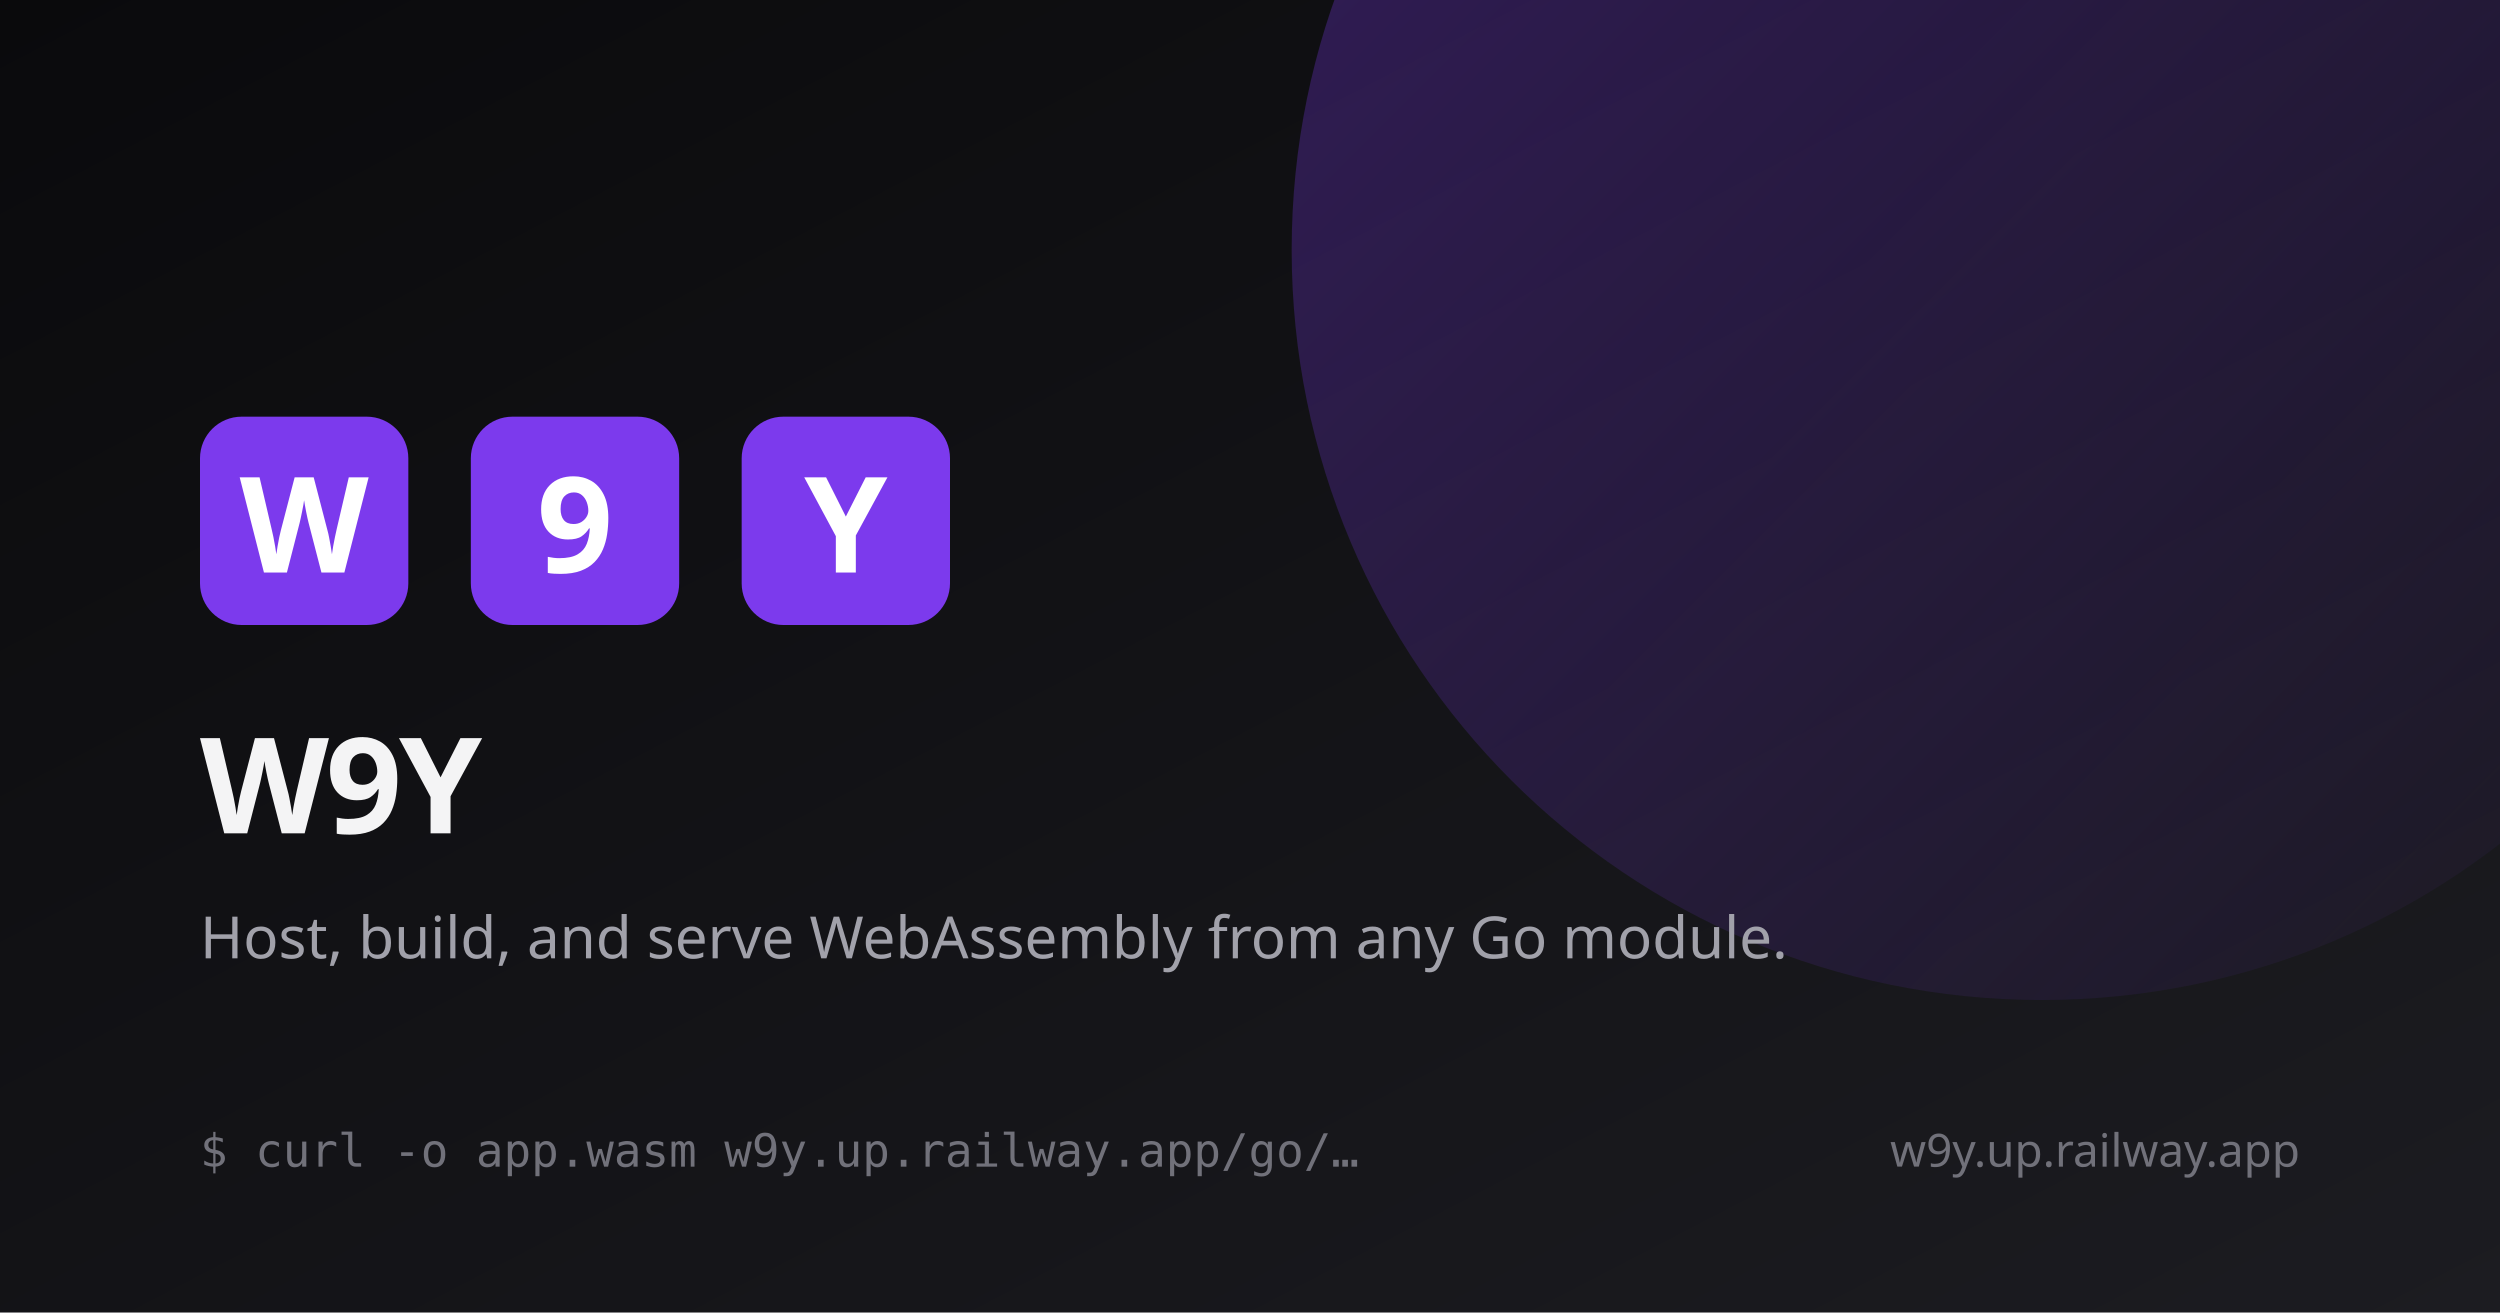
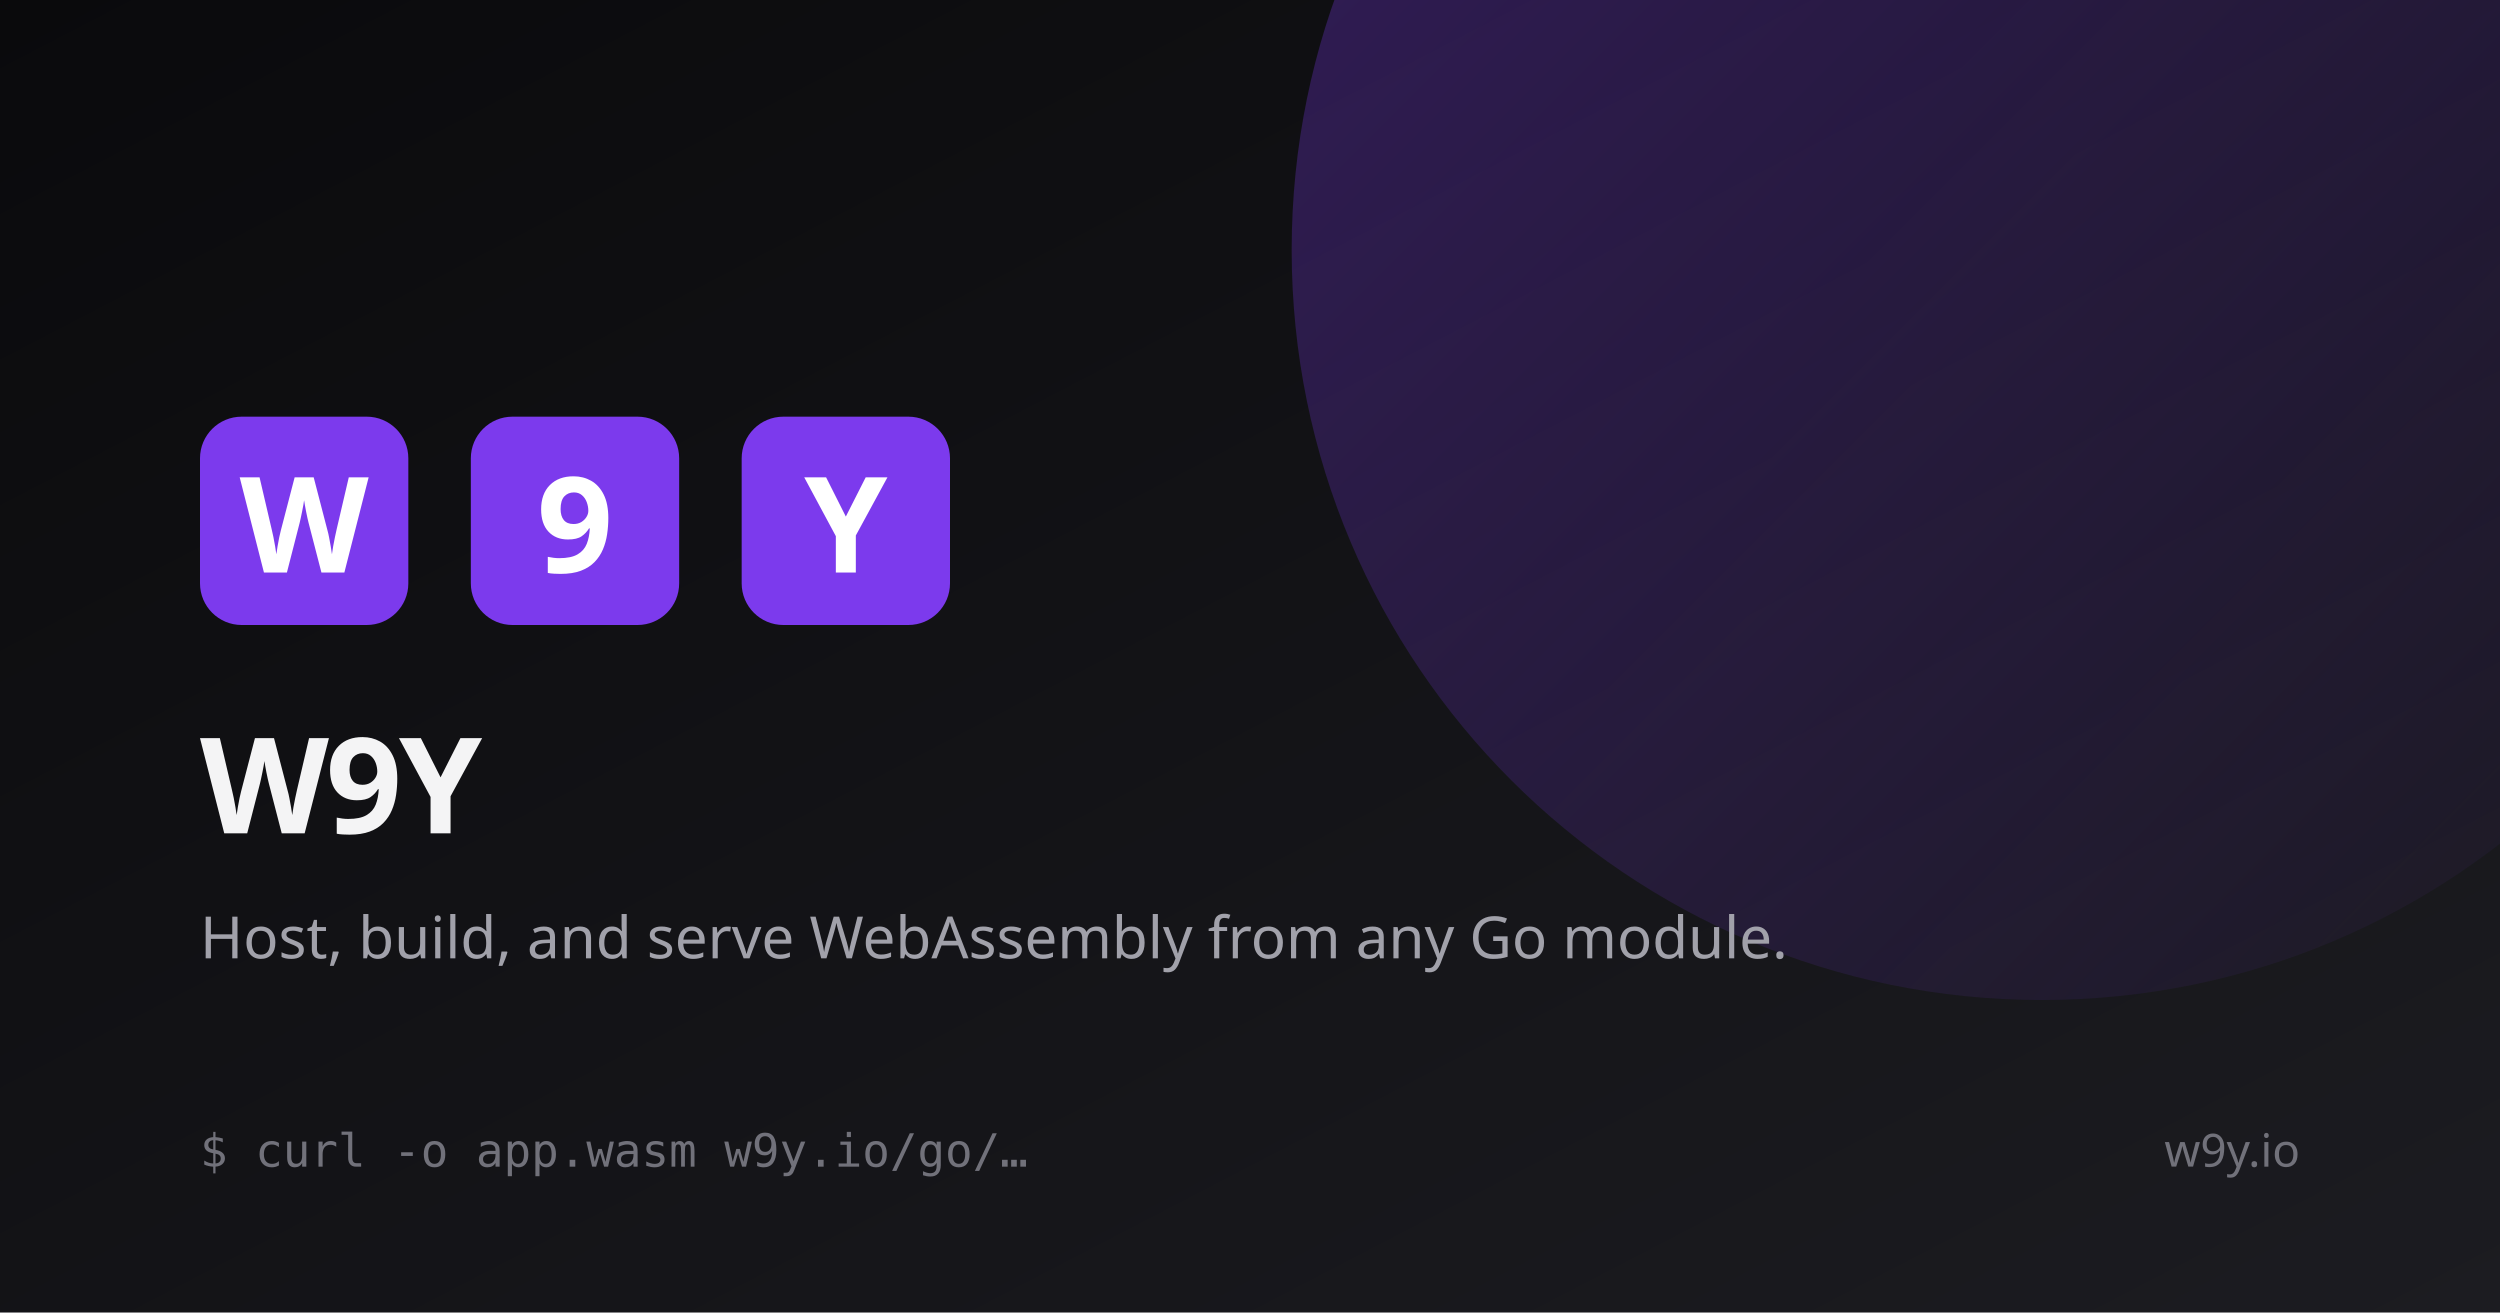
<svg xmlns="http://www.w3.org/2000/svg" viewBox="0 0 1200 630" width="1200" height="630">
  <defs>
    <linearGradient id="bg" x1="0" y1="0" x2="1" y2="1">
      <stop offset="0%" stop-color="#0a0a0c" />
      <stop offset="100%" stop-color="#1c1c21" />
    </linearGradient>
    <linearGradient id="glow" x1="0" y1="0" x2="1" y2="1">
      <stop offset="0%" stop-color="#7c3aed" stop-opacity="0.35" />
      <stop offset="100%" stop-color="#7c3aed" stop-opacity="0" />
    </linearGradient>
  </defs>
  <rect width="1200" height="630" fill="url(#bg)" />
  <circle cx="980" cy="120" r="360" fill="url(#glow)" />
  <g transform="translate(96, 200)">
    <rect x="0" y="0" width="100" height="100" rx="20" fill="#7c3aed" />
    <rect x="130" y="0" width="100" height="100" rx="20" fill="#7c3aed" />
    <rect x="260" y="0" width="100" height="100" rx="20" fill="#7c3aed" />
    <text x="50" y="50" text-anchor="middle" dominant-baseline="central" font-family="ui-sans-serif,system-ui,sans-serif" font-size="64" font-weight="700" fill="#ffffff">W</text>
    <text x="180" y="50" text-anchor="middle" dominant-baseline="central" font-family="ui-sans-serif,system-ui,sans-serif" font-size="64" font-weight="700" fill="#ffffff">9</text>
    <text x="310" y="50" text-anchor="middle" dominant-baseline="central" font-family="ui-sans-serif,system-ui,sans-serif" font-size="64" font-weight="700" fill="#ffffff">Y</text>
  </g>
  <text x="96" y="400" font-family="ui-sans-serif,system-ui,sans-serif" font-size="64" font-weight="700" fill="#f4f4f5" letter-spacing="-1.5">W9Y</text>
  <text x="96" y="460" font-family="ui-sans-serif,system-ui,sans-serif" font-size="28" font-weight="400" fill="#a1a1aa">Host, build, and serve WebAssembly from any Go module.</text>
-   <text x="96" y="560" font-family="ui-monospace,SFMono-Regular,Menlo,monospace" font-size="22" fill="#71717a">$ curl -o app.wasm w9y.up.railway.app/go/…</text>
-   <text x="1104" y="560" text-anchor="end" font-family="ui-sans-serif,system-ui,sans-serif" font-size="22" font-weight="500" fill="#71717a">w9y.up.railway.app</text>
+   <text x="96" y="560" font-family="ui-monospace,SFMono-Regular,Menlo,monospace" font-size="22" fill="#71717a">$ curl -o app.wasm w9y.io/go/…</text>
+   <text x="1104" y="560" text-anchor="end" font-family="ui-sans-serif,system-ui,sans-serif" font-size="22" font-weight="500" fill="#71717a">w9y.io</text>
</svg>
